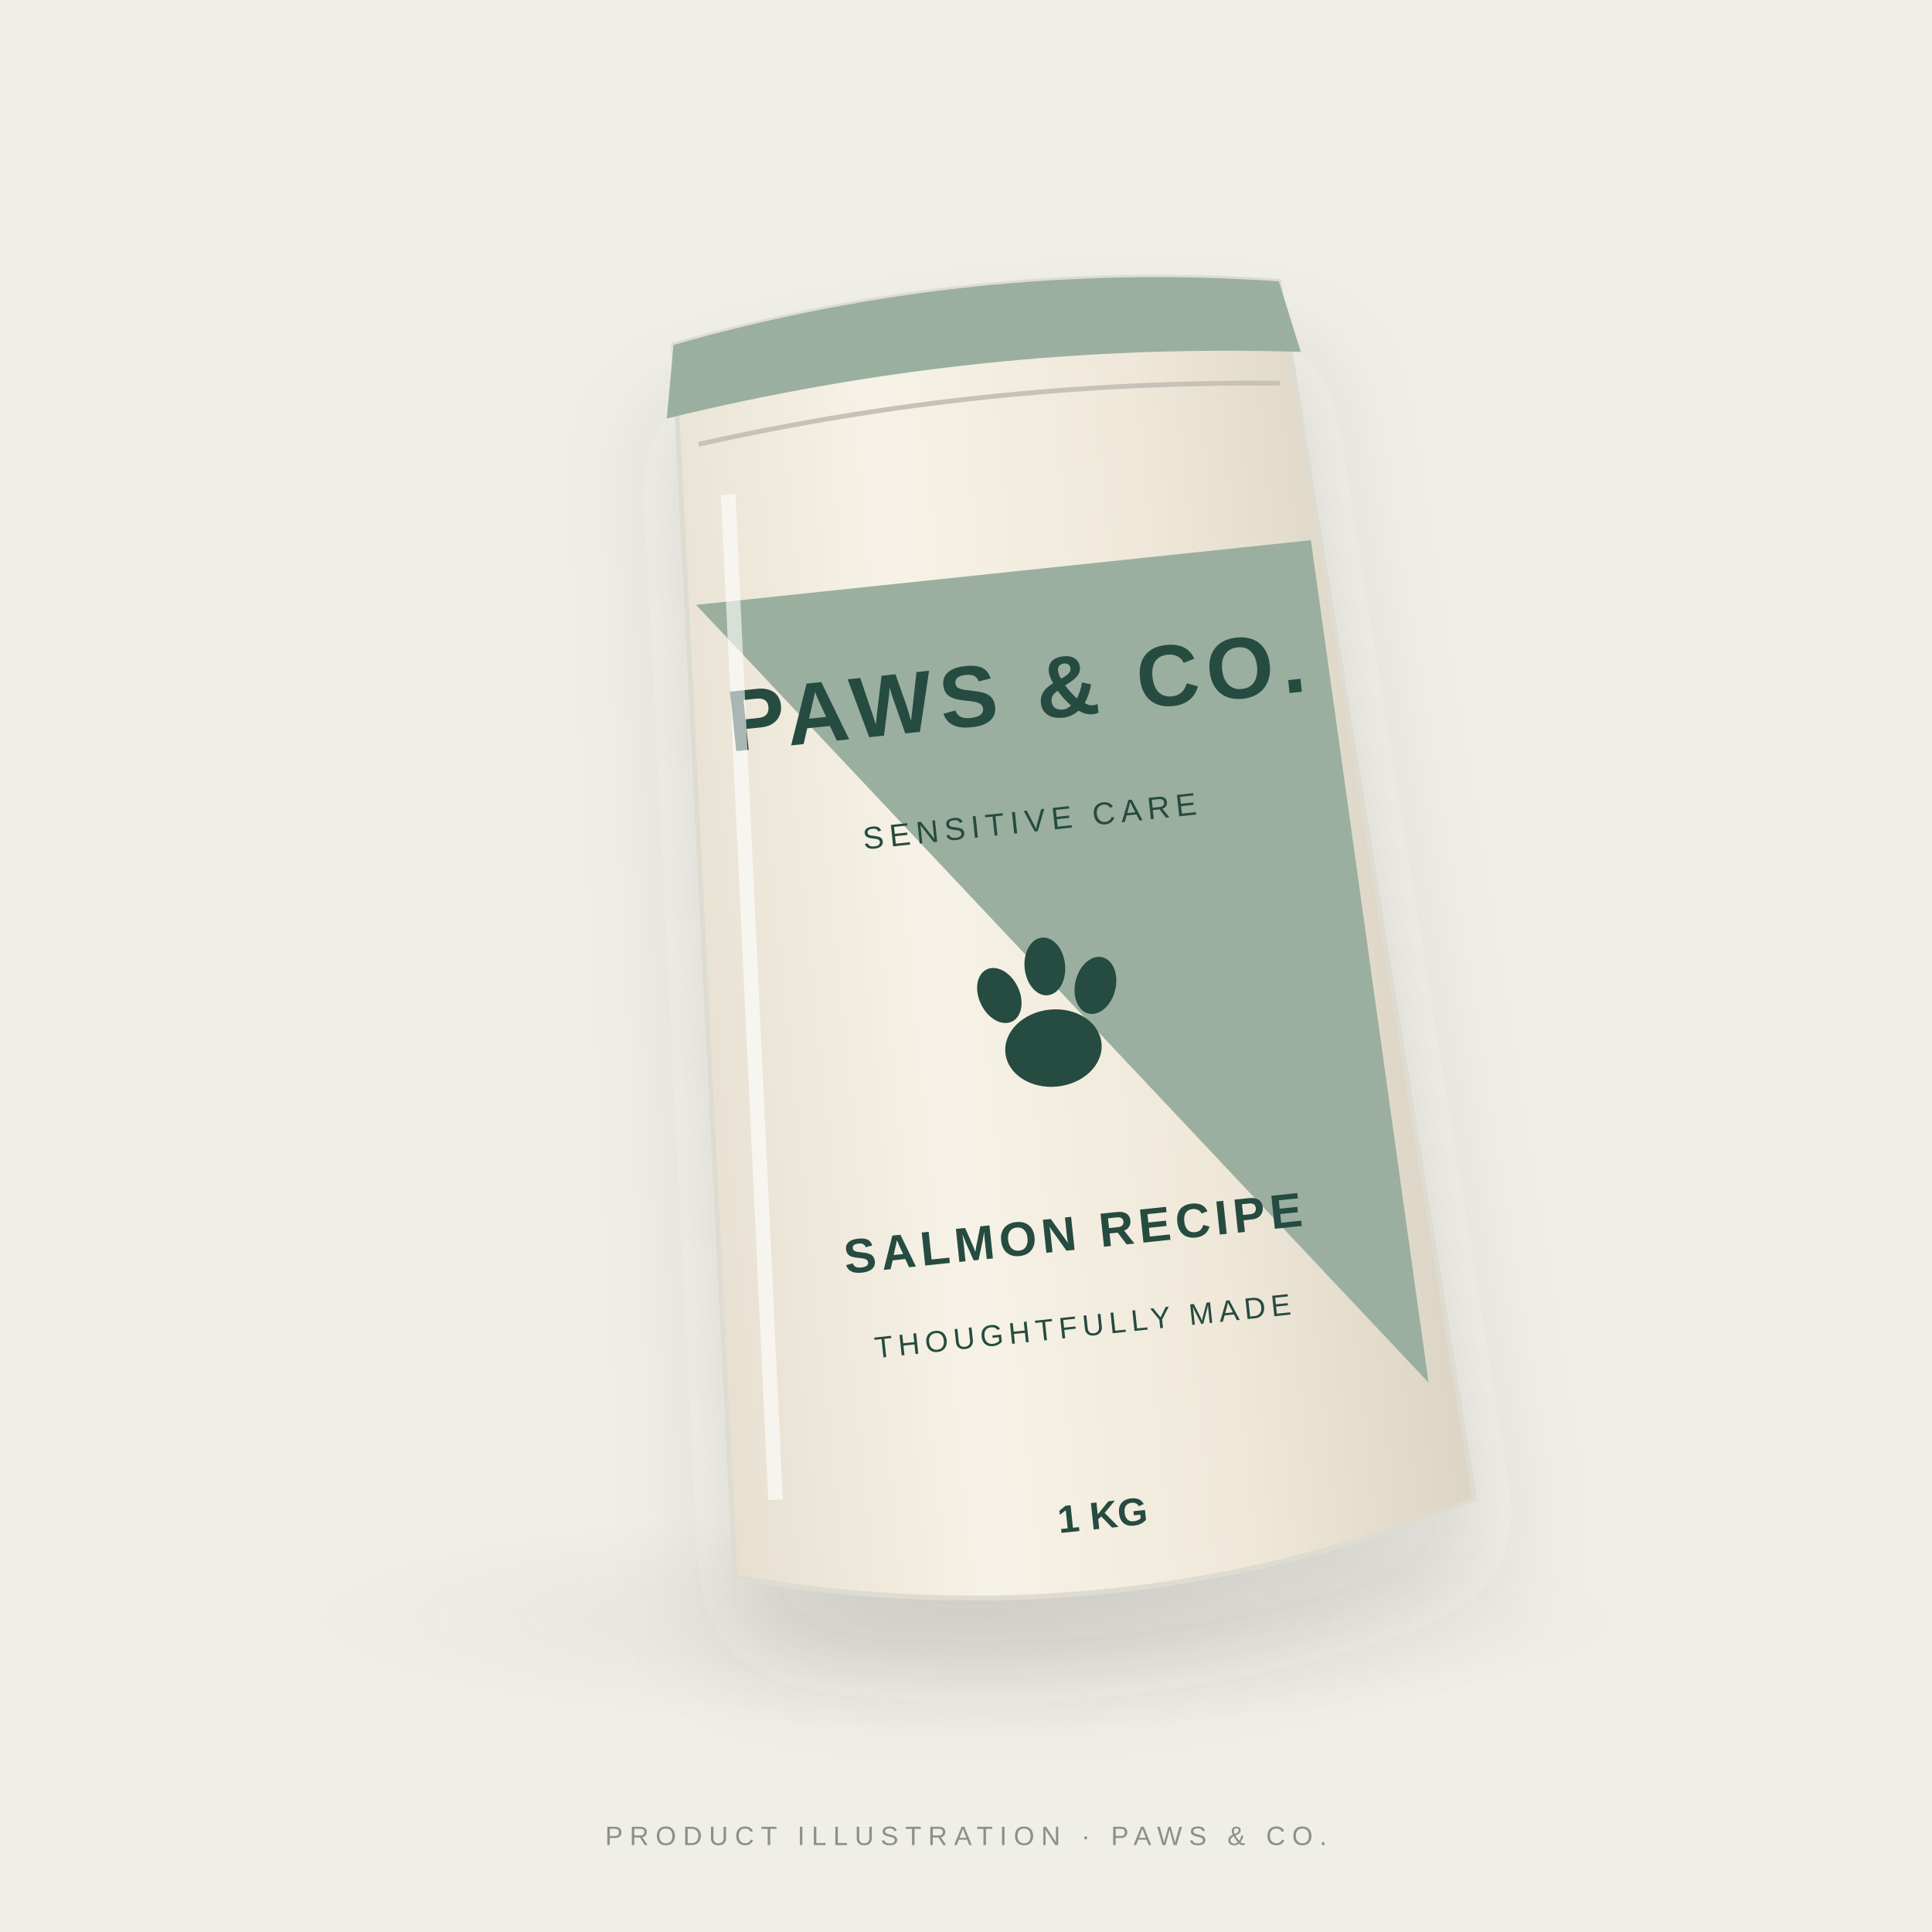
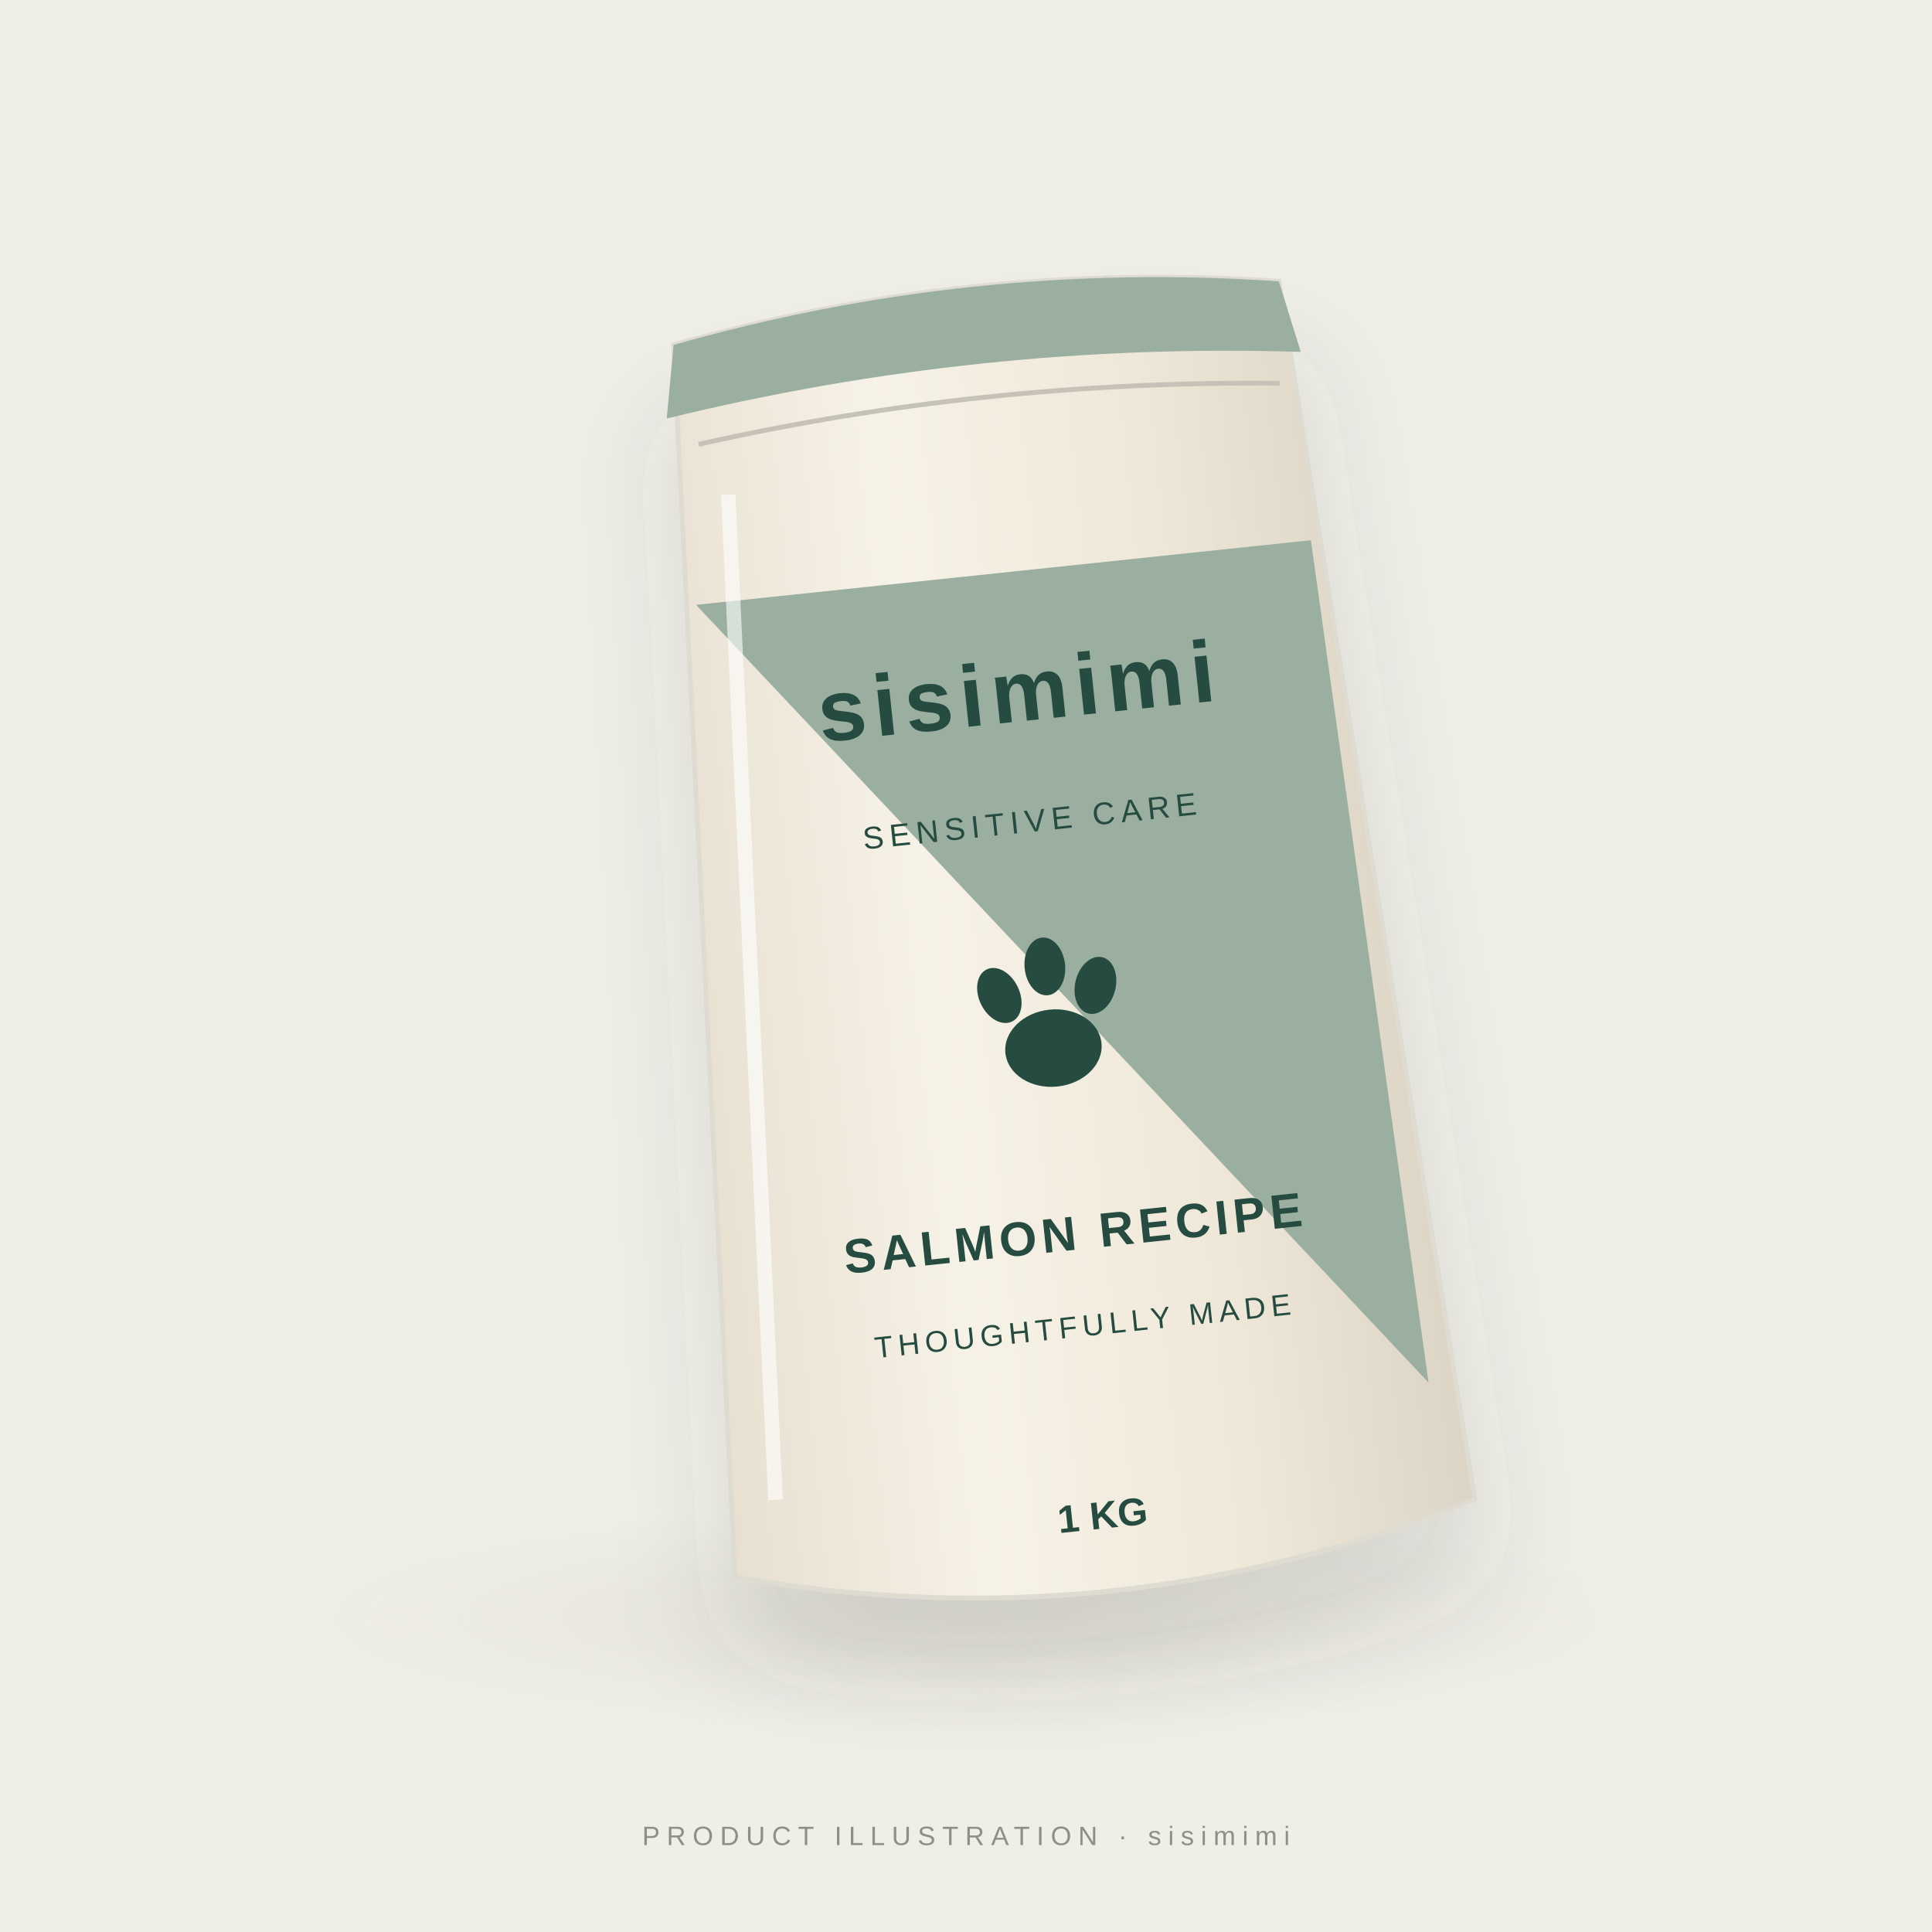
<svg xmlns="http://www.w3.org/2000/svg" viewBox="0 0 400 400" role="img" aria-label="Hạt chó vị cá hồi Sensitive — hình minh họa sản phẩm">
  <defs>
    <linearGradient id="paper" x1="0" y1="0" x2="1" y2="0">
      <stop stop-color="#e7e0d1" />
      <stop offset=".35" stop-color="#f7f2e7" />
      <stop offset=".7" stop-color="#efe8d9" />
      <stop offset="1" stop-color="#dcd5c6" />
    </linearGradient>
    <linearGradient id="metal">
      <stop stop-color="#b8b8af" />
      <stop offset=".28" stop-color="#e3e3db" />
      <stop offset=".7" stop-color="#d4d4c9" />
      <stop offset="1" stop-color="#acaca1" />
    </linearGradient>
    <filter id="shadow" x="-40%" y="-30%" width="180%" height="190%">
      <feDropShadow dx="0" dy="15" stdDeviation="11" flood-color="#4d4b3c" flood-opacity=".14" />
    </filter>
    <radialGradient id="ground">
      <stop stop-color="#c9c7ba" stop-opacity=".3" />
      <stop offset="1" stop-color="#c9c7ba" stop-opacity="0" />
    </radialGradient>
  </defs>
  <rect width="400" height="400" fill="#efeee7" />
  <ellipse cx="200" cy="335" rx="138" ry="23" fill="url(#ground)" />
  <g transform="translate(18 -4) rotate(-6 200 220)" filter="url(#shadow)">
    <path d="M137 68 Q200 57 263 68 L277 323 Q200 345 123 323Z" fill="url(#paper)" stroke="#dedbd1" />
    <path d="M137 68 Q200 57 263 68 L266 83 Q200 74 134 83Z" fill="#9aafa0" />
    <path d="M140 89 Q200 82 261 89" stroke="#c6c2b7" fill="none" />
    <path d="M136 122L264 122L270 298Q200 309130 298Z" fill="#9aafa0" />
-     <text x="200" y="153" text-anchor="middle" font-family="Arial,sans-serif" font-size="18" font-weight="700" fill="#264c40" letter-spacing="1.5">PAWS &amp; CO.</text>
+     <text x="200" y="153" text-anchor="middle" font-family="Arial,sans-serif" font-size="18" font-weight="700" fill="#264c40" letter-spacing="1.5">sisimimi</text>
    <text x="200" y="176" text-anchor="middle" font-family="Arial,sans-serif" font-size="6.5" font-weight="500" fill="#264c40" letter-spacing="1.2">SENSITIVE CARE</text>
    <g transform="translate(200 216)" color="#264c40">
      <g fill="currentColor">
        <ellipse cx="0" cy="5" rx="10" ry="8" />
        <ellipse cx="-10" cy="-7" rx="4.2" ry="6" transform="rotate(-20 -10 -7)" />
        <ellipse cx="0" cy="-12" rx="4.2" ry="6" />
        <ellipse cx="10" cy="-7" rx="4.2" ry="6" transform="rotate(20 10 -7)" />
      </g>
    </g>
    <text x="200" y="263" text-anchor="middle" font-family="Arial,sans-serif" font-size="10" font-weight="700" fill="#264c40" letter-spacing="1">SALMON RECIPE</text>
    <text x="200" y="281" text-anchor="middle" font-family="Arial,sans-serif" font-size="6.2" font-weight="500" fill="#264c40" letter-spacing="1.1">THOUGHTFULLY MADE</text>
    <text x="200" y="321" text-anchor="middle" font-family="Arial,sans-serif" font-size="8" font-weight="700" fill="#264c40" letter-spacing="0">1 KG</text>
    <path d="M145 100 L133 308" stroke="#fff" stroke-opacity=".6" stroke-width="3" />
  </g>
-   <text x="200" y="382" text-anchor="middle" fill="#8b9187" font-family="Arial,sans-serif" font-size="5.5" letter-spacing="1.4">PRODUCT ILLUSTRATION · PAWS &amp; CO.</text>
+   <text x="200" y="382" text-anchor="middle" fill="#8b9187" font-family="Arial,sans-serif" font-size="5.5" letter-spacing="1.4">PRODUCT ILLUSTRATION · sisimimi</text>
</svg>
